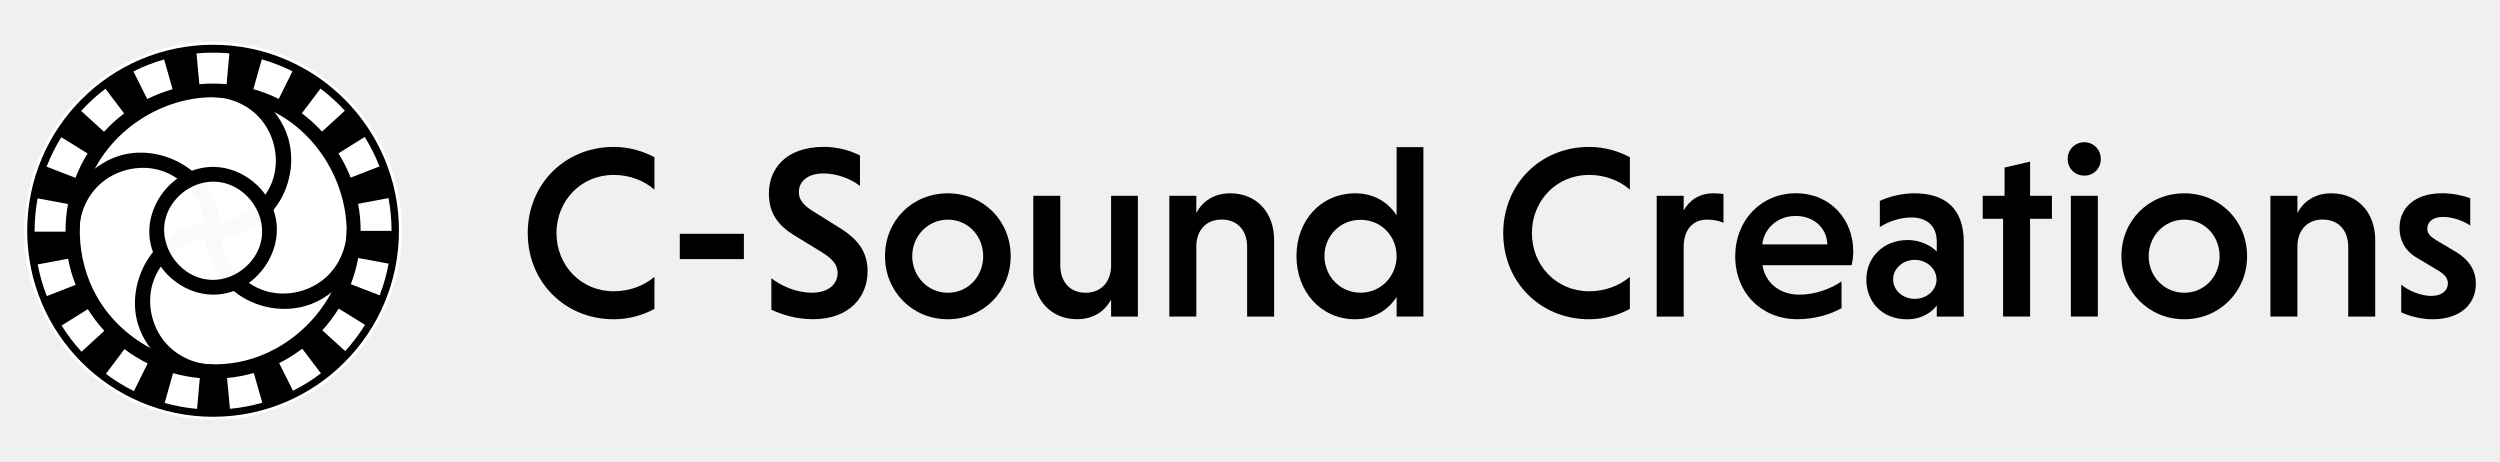
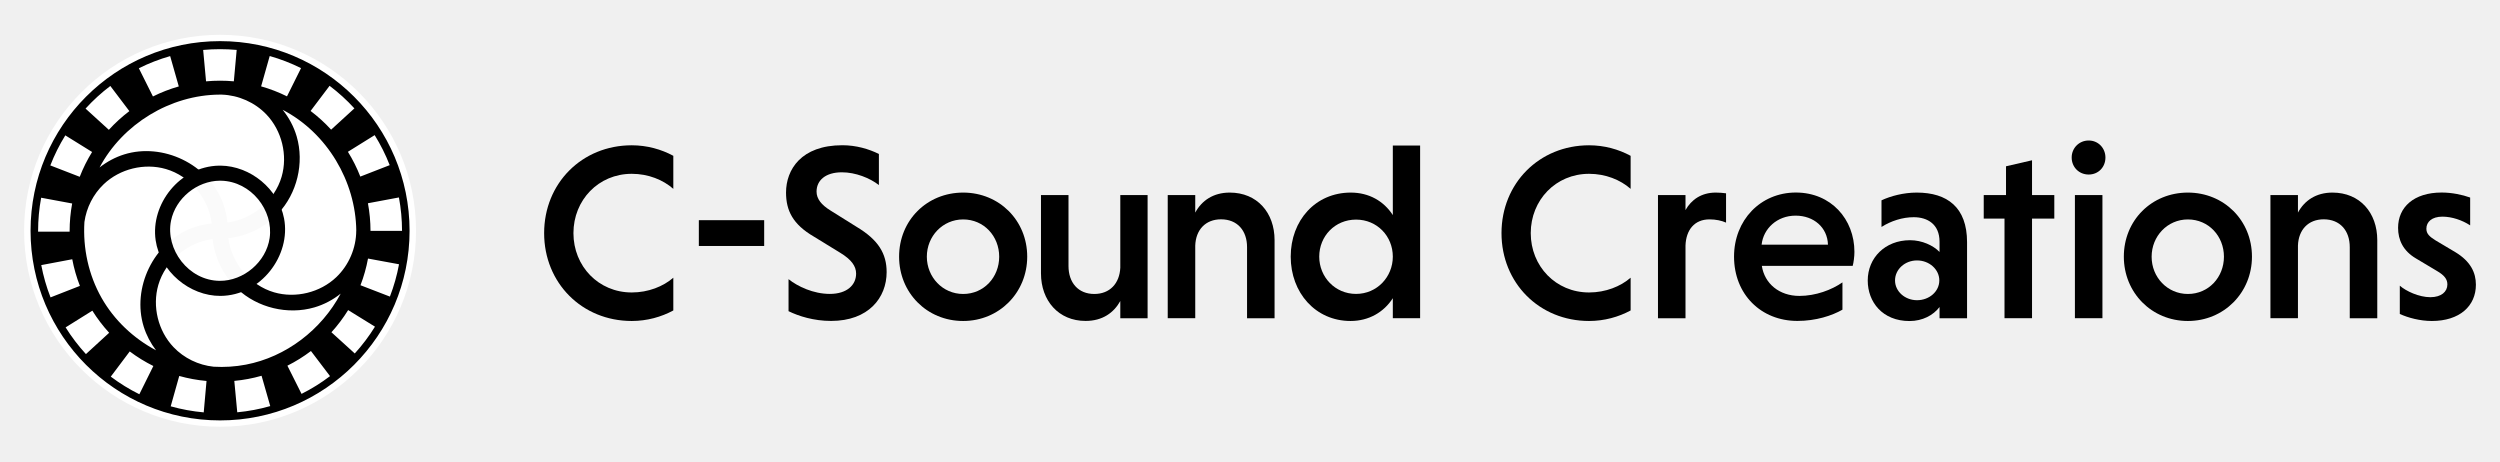
<svg xmlns="http://www.w3.org/2000/svg" width="100%" height="100%" viewBox="0 0 975 180" version="1.1" xml:space="preserve" style="fill-rule:evenodd;clip-rule:evenodd;stroke-linejoin:round;stroke-miterlimit:2;">
-   <g transform="matrix(0.508194,0,0,0.508194,-19.4207,-37.9799)">
-     <g transform="matrix(4.19294,0,0,4.19294,226.689,15.4137)">
-       <g>
-         <path d="M74.83,70.69C72.67,71.86 70.11,72.58 67.37,72.58C58.43,72.58 51.64,65.75 51.64,56.81C51.64,47.87 58.42,41.04 67.37,41.04C70.11,41.04 72.67,41.76 74.83,42.93L74.83,48.86C72.99,47.24 70.34,46.16 67.37,46.16C61.39,46.16 56.9,50.88 56.9,56.81C56.9,62.74 61.39,67.46 67.37,67.46C70.34,67.46 73.03,66.38 74.83,64.81L74.83,70.69Z" style="fill-rule:nonzero;" />
-         <rect x="79.47" y="56.94" width="11.73" height="4.63" style="fill-rule:nonzero;" />
-         <path d="M112.45,48.18C110.83,46.92 108.27,45.89 105.8,45.89C102.88,45.89 101.26,47.33 101.26,49.35C101.26,50.65 102.11,51.73 103.78,52.76L108.45,55.68C112.36,58.02 113.84,60.49 113.84,63.81C113.84,68.39 110.6,72.57 103.87,72.57C100.77,72.57 98.07,71.72 96.23,70.82L96.23,65.07C97.85,66.37 100.68,67.72 103.64,67.72C106.74,67.72 108.36,66.1 108.36,64.08C108.36,62.73 107.51,61.56 105.53,60.35L100.77,57.43C97,55.23 95.78,52.76 95.78,49.52C95.78,45.43 98.48,41.03 105.89,41.03C108.36,41.03 110.65,41.7 112.45,42.6L112.45,48.18Z" style="fill-rule:nonzero;" />
-         <path d="M128.53,49.53C135,49.53 140.03,54.52 140.03,61.03C140.03,67.5 135,72.58 128.53,72.58C122.01,72.58 117.03,67.5 117.03,61.03C117.03,54.52 122.02,49.53 128.53,49.53ZM128.53,67.73C132.26,67.73 135,64.72 135,61.04C135,57.36 132.26,54.35 128.53,54.35C124.85,54.35 122.01,57.36 122.01,61.04C122.02,64.72 124.85,67.73 128.53,67.73Z" style="fill-rule:nonzero;" />
-         <path d="M158.42,68.98C157.25,71.09 155.23,72.57 152.17,72.57C147.32,72.57 144.17,68.93 144.17,64.03L144.17,49.98L149.11,49.98L149.11,62.7C149.11,65.71 150.86,67.73 153.74,67.73C156.53,67.73 158.28,65.84 158.41,63.01L158.41,49.98L163.31,49.98L163.31,72.09L158.41,72.09L158.41,68.98L158.42,68.98Z" style="fill-rule:nonzero;" />
-         <path d="M174.01,53.12C175.18,50.96 177.25,49.53 180.21,49.53C185.11,49.53 188.25,53.12 188.25,58.07L188.25,72.09L183.31,72.09L183.31,59.32C183.31,56.35 181.56,54.33 178.64,54.33C175.85,54.33 174.1,56.22 174.01,59.05L174.01,72.08L169.07,72.08L169.07,49.98L174.01,49.98L174.01,53.12Z" style="fill-rule:nonzero;" />
-         <path d="M210.67,68.49C209.05,71.01 206.36,72.58 203.08,72.58C196.79,72.58 192.34,67.5 192.34,61.03C192.34,54.52 196.79,49.53 203.12,49.53C206.4,49.53 209.05,51.06 210.67,53.57L210.67,41.08L215.57,41.08L215.57,72.08L210.67,72.08L210.67,68.49ZM204.07,54.38C200.29,54.38 197.46,57.35 197.46,61.03C197.46,64.67 200.29,67.72 204.07,67.72C207.84,67.72 210.67,64.66 210.67,61.03C210.67,57.35 207.84,54.38 204.07,54.38Z" style="fill-rule:nonzero;" />
-         <path d="M253.36,70.69C251.2,71.86 248.64,72.58 245.9,72.58C236.96,72.58 230.18,65.75 230.18,56.81C230.18,47.87 236.96,41.04 245.9,41.04C248.64,41.04 251.2,41.76 253.36,42.93L253.36,48.86C251.52,47.24 248.87,46.16 245.9,46.16C239.92,46.16 235.43,50.88 235.43,56.81C235.43,62.74 239.92,67.46 245.9,67.46C248.87,67.46 251.56,66.38 253.36,64.81L253.36,70.69Z" style="fill-rule:nonzero;" />
-         <path d="M263.21,52.67C264.24,50.83 266.04,49.53 268.65,49.53C269.23,49.53 269.95,49.58 270.49,49.66L270.49,54.92C269.68,54.56 268.65,54.34 267.52,54.34C264.82,54.34 263.3,56.23 263.21,59.06L263.21,72.09L258.27,72.09L258.27,49.98L263.21,49.98L263.21,52.67Z" style="fill-rule:nonzero;" />
-         <path d="M277.63,62.69C278.12,65.88 280.77,68.08 284.37,68.08C287.29,68.08 290.17,67 292.1,65.65L292.1,70.55C290.21,71.63 287.34,72.57 284.01,72.57C277.49,72.57 272.64,67.81 272.64,61.02C272.64,54.51 277.36,49.52 283.74,49.52C290.07,49.52 294.25,54.33 294.25,60.17C294.25,61.02 294.11,62.06 293.94,62.69L277.63,62.69ZM277.59,58.88L289.5,58.88C289.41,55.78 286.94,53.67 283.7,53.67C280.37,53.66 277.9,56 277.59,58.88Z" style="fill-rule:nonzero;" />
-         <path d="M299.11,50.92C300.73,50.16 303.06,49.53 305.44,49.53C310.92,49.53 314.47,52.18 314.47,58.43L314.47,72.09L309.53,72.09L309.53,70.07C308.41,71.55 306.48,72.59 304.14,72.59C299.29,72.59 296.64,69.18 296.64,65.31C296.64,61.27 299.74,58.08 304.23,58.08C306.39,58.08 308.41,59.02 309.53,60.19L309.53,58.35C309.53,55.21 307.37,53.95 304.9,53.95C302.88,53.95 300.81,54.62 299.11,55.7L299.11,50.92ZM305.49,68.85C307.69,68.85 309.49,67.28 309.49,65.3C309.49,63.32 307.69,61.71 305.49,61.71C303.29,61.71 301.54,63.33 301.54,65.3C301.54,67.28 303.33,68.85 305.49,68.85Z" style="fill-rule:nonzero;" />
-         <path d="M321.67,72.08L321.67,54.2L317.94,54.2L317.94,49.98L321.94,49.98L321.94,44.81L326.61,43.73L326.61,49.98L330.61,49.98L330.61,54.2L326.61,54.2L326.61,72.08L321.67,72.08Z" style="fill-rule:nonzero;" />
-         <path d="M336.54,40.18C338.29,40.18 339.55,41.57 339.55,43.24C339.55,44.95 338.29,46.29 336.54,46.29C334.79,46.29 333.49,44.94 333.49,43.24C333.48,41.58 334.79,40.18 336.54,40.18ZM339.01,72.08L334.07,72.08L334.07,49.98L339.01,49.98L339.01,72.08Z" style="fill-rule:nonzero;" />
-         <path d="M354.83,49.53C361.3,49.53 366.33,54.52 366.33,61.03C366.33,67.5 361.3,72.58 354.83,72.58C348.32,72.58 343.33,67.5 343.33,61.03C343.33,54.52 348.31,49.53 354.83,49.53ZM354.83,67.73C358.56,67.73 361.3,64.72 361.3,61.04C361.3,57.36 358.56,54.35 354.83,54.35C351.15,54.35 348.32,57.36 348.32,61.04C348.31,64.72 351.14,67.73 354.83,67.73Z" style="fill-rule:nonzero;" />
-         <path d="M375.54,53.12C376.71,50.96 378.78,49.53 381.74,49.53C386.64,49.53 389.78,53.12 389.78,58.07L389.78,72.09L384.84,72.09L384.84,59.32C384.84,56.35 383.09,54.33 380.17,54.33C377.38,54.33 375.63,56.22 375.54,59.05L375.54,72.08L370.6,72.08L370.6,49.98L375.54,49.98L375.54,53.12Z" style="fill-rule:nonzero;" />
-         <path d="M407.18,55.42C405.74,54.48 403.9,53.85 402.19,53.85C400.3,53.85 399.31,54.79 399.31,56.01C399.31,56.95 399.9,57.45 400.97,58.12L404.52,60.23C407.26,61.89 408.2,63.91 408.2,66.07C408.2,69.89 405.28,72.58 400.29,72.58C398.18,72.58 396.02,72 394.54,71.32L394.54,66.24C395.66,67.23 398,68.31 400.02,68.31C402,68.31 403.08,67.32 403.08,66.02C403.08,65.12 402.59,64.4 401.19,63.59L397.42,61.34C395.13,59.99 394.23,58.02 394.23,55.86C394.23,52.18 397.02,49.52 402.05,49.52C403.89,49.52 405.78,49.92 407.17,50.42L407.17,55.42L407.18,55.42Z" style="fill-rule:nonzero;" />
-       </g>
-     </g>
-     <g transform="matrix(0.730022,0,0,0.730022,19.2347,69.3272)">
-       <g transform="matrix(1.03774,0,0,1.03774,-129.11,-1148.82)">
-         <circle cx="365.324" cy="1347.95" r="191.401" style="fill:white;" />
-       </g>
-       <g transform="matrix(1.33831,0,0,1.33831,-622.839,-614.944)">
-         <path d="M652.644,529.313C696.491,529.52 738.76,556.233 757.753,595.624C774.062,629.448 772.713,671.234 754.137,703.983C730.303,746 679.063,770.685 630.126,761.297C582.575,752.174 542.506,711.052 536.167,661.244C530.004,612.822 557.195,561.573 602.821,540.256C618.005,533.161 634.703,529.449 651.51,529.315C651.888,529.313 652.266,529.313 652.644,529.313ZM651.926,541.4C612.417,541.586 574.28,565.866 557.39,601.448C543.047,631.665 544.329,668.792 560.908,698.02C582.272,735.683 628.225,757.848 672.128,749.427C714.766,741.248 750.373,704.63 756.289,660.374C762.14,616.615 737.697,570.41 696.594,551.206C682.989,544.849 668.038,541.522 652.945,541.401C652.605,541.4 652.265,541.399 651.926,541.4Z" />
-       </g>
-       <g transform="matrix(1.94107,0,0,1.94107,-16.0033,-650.834)">
-         <g transform="matrix(0.344735,0,0,0.344735,-87.864,203.034)">
-           <path d="M653.06,523.272C705.752,523.776 755.717,561.263 770.465,611.946C782.382,652.898 771.096,699.684 741.853,730.723C719.107,754.866 686.576,769.113 653.06,769.433C653.06,769.433 640.633,767.573 640.192,757.9C639.852,750.459 646.596,745.522 656.093,745.19C697.416,743.486 735.752,713.533 747.254,674.005C756.888,640.899 747.63,603.069 723.85,578.128C705.442,558.821 679.026,547.527 652.228,547.442C652.228,547.442 637.367,542.609 640.72,531.78C642.239,526.874 645.562,523.535 652.304,523.269C652.556,523.27 652.808,523.271 653.06,523.272Z" />
+   <g transform="matrix(0.518136,0,0,0.518136,-28.8224,-34.446)">
+     <g>
+       <g transform="matrix(1,0,0,1,15.796,-362.32)">
+         <g transform="matrix(0.770632,0,0,0.770632,-76.0572,-436.273)">
+           <circle cx="365.324" cy="1347.95" r="191.401" style="fill:white;" />
        </g>
-         <g transform="matrix(0.344735,0,0,0.344735,-87.864,279.563)">
-           <path d="M653.253,523.31C660.15,524.171 660.949,526.424 662.538,528.987C667.503,536.993 660.915,547.081 648.437,547.515C607.322,549.211 568.862,578.888 557.277,618.7C547.644,651.806 556.902,689.635 580.682,714.578C599.084,733.88 625.312,745.178 652.304,745.263C652.304,745.263 667.165,750.096 663.811,760.925C661.609,768.036 653.24,769.749 644.376,769.186C595.109,766.06 549.481,730.345 534.722,682.937C516.402,624.088 549.074,553.058 609.959,530.747C623.467,525.797 637.843,523.315 652.228,523.269C652.569,523.283 652.911,523.296 653.253,523.31Z" />
+         <g transform="matrix(1,0,0,1,1.22689,370.455)">
+           <path d="M346.888,232.047C346.888,310.878 283.026,374.786 204.244,374.786C125.469,374.786 61.604,310.878 61.604,232.041C61.604,153.208 125.469,89.304 204.244,89.304C283.026,89.304 346.888,153.208 346.888,232.047ZM173.518,341.334C180.199,343.213 187.11,344.481 194.056,345.1L191.948,368.74C183.546,367.992 175.183,366.457 167.091,364.183L173.518,341.334ZM235.487,341.19L242.02,364.007C233.94,366.323 225.584,367.895 217.184,368.682L214.968,345.05C221.911,344.4 228.814,343.102 235.487,341.19ZM136.252,322.872C141.824,327.061 147.805,330.752 154.033,333.838L143.493,355.104C135.959,351.37 128.724,346.908 121.985,341.84L136.252,322.872ZM272.66,322.556L287.015,341.459C280.304,346.554 273.091,351.049 265.573,354.821L254.932,333.604C261.146,330.489 267.11,326.771 272.66,322.556ZM295.204,279.069L295.169,279.136L295.054,279.352C289.197,284.021 282.494,287.61 275.238,289.721C255.233,295.542 232.379,290.029 217.216,275.744C206.859,265.986 200.23,252.542 198.663,238.323C179.991,240.631 163.096,254.53 157.781,272.795C153.075,288.967 157.598,307.447 169.214,319.631C177.115,327.919 187.969,333.186 199.434,334.367C207.483,334.841 215.636,334.352 223.719,332.801C253.918,327.008 280.507,306.613 295.054,279.352L295.055,279.351L295.169,279.136L295.191,279.095L295.204,279.069ZM198.771,334.326C198.995,334.34 199.219,334.354 199.443,334.368L199.434,334.367L198.771,334.326ZM197.367,334.225C197.812,334.26 198.257,334.293 198.701,334.322L198.017,334.275L197.367,334.225ZM197.051,334.2L197.239,334.215L196.626,334.164L197.051,334.2ZM195.945,334.102C196.051,334.112 196.158,334.122 196.264,334.132C196.371,334.141 196.477,334.151 196.584,334.16L195.945,334.102ZM195.555,334.065L195.781,334.087L195.283,334.038L195.555,334.065ZM194.513,333.958C194.614,333.969 194.715,333.98 194.817,333.99C194.918,334.001 195.019,334.011 195.12,334.022L194.513,333.958ZM194.062,333.909L194.331,333.938L193.884,333.888L194.062,333.909ZM193.564,333.852L193.658,333.862L193.129,333.799L193.564,333.852ZM192.571,333.73L192.896,333.771L192.464,333.716L192.571,333.73ZM192.075,333.666L192.198,333.682L191.821,333.632L192.075,333.666ZM191.085,333.53L191.53,333.592L191.035,333.523L191.085,333.53ZM190.59,333.459L190.739,333.48L190.424,333.434L190.59,333.459ZM190.096,333.385L190.12,333.388L189.614,333.31L190.096,333.385ZM189.109,333.23L189.279,333.257L189.005,333.213L189.109,333.23ZM188.616,333.149L188.666,333.157L188.408,333.114L188.616,333.149ZM187.631,332.98L187.809,333.011L187.578,332.97L187.631,332.98ZM187.14,332.892L187.214,332.905L186.999,332.866L187.14,332.892ZM186.158,332.709L186.251,332.726L186.15,332.707L186.158,332.709ZM185.668,332.614L185.76,332.631L185.574,332.595L185.668,332.614ZM184.202,332.314L184.299,332.335L184.147,332.303L184.202,332.314ZM183.714,332.21L183.735,332.214L183.635,332.193L183.714,332.21ZM182.74,331.994L182.805,332.009L182.723,331.99L182.74,331.994ZM182.254,331.883L182.296,331.892L182.18,331.865L182.254,331.883ZM180.799,331.535L180.854,331.548L180.746,331.522L180.799,331.535ZM179.35,331.167L179.401,331.18L179.323,331.16L179.35,331.167ZM177.427,330.644L177.455,330.652L177.382,330.631L177.427,330.644ZM175.992,330.228L176.033,330.24L175.955,330.217L175.992,330.228ZM174.563,329.792L174.602,329.804L174.544,329.786L174.563,329.792ZM172.668,329.18L172.702,329.192L172.617,329.163L172.668,329.18ZM171.255,328.698L171.311,328.718L171.209,328.682L171.255,328.698ZM169.849,328.196L169.919,328.222L169.819,328.185L169.849,328.196ZM169.382,328.025L169.411,328.035L169.306,327.996L169.382,328.025ZM168.451,327.675L168.504,327.695L168.441,327.672L168.451,327.675ZM167.987,327.497L168.052,327.522L167.897,327.462L167.987,327.497ZM166.599,326.95L166.705,326.993L166.518,326.918L166.599,326.95ZM166.138,326.764L166.163,326.774L165.986,326.702L166.138,326.764ZM165.219,326.385L165.377,326.45L165.156,326.358L165.219,326.385ZM164.761,326.192L164.832,326.222L164.587,326.117L164.761,326.192ZM163.847,325.8L164.111,325.913L163.806,325.782L163.847,325.8ZM163.392,325.6L163.518,325.656L163.231,325.529L163.392,325.6ZM162.467,325.188C162.549,325.225 162.631,325.262 162.713,325.299C162.796,325.336 162.879,325.373 162.962,325.41L162.467,325.188ZM162.032,324.99L162.232,325.081L161.892,324.926L162.032,324.99ZM108.118,292.195C111.803,298.095 116.062,303.691 120.773,308.827L103.28,324.87C97.588,318.663 92.442,311.899 87.987,304.767L108.118,292.195ZM161.581,324.783L161.658,324.819L161.175,324.594L161.581,324.783ZM160.681,324.362L161.004,324.514L160.564,324.306L160.681,324.362ZM300.651,291.748L320.841,304.223C316.423,311.377 311.31,318.165 305.641,324.401L288.075,308.44C292.765,303.279 296.996,297.664 300.651,291.748ZM160.233,324.148L160.374,324.215L159.916,323.996L160.233,324.148ZM159.247,323.669C159.341,323.716 159.436,323.762 159.53,323.808C159.624,323.854 159.718,323.899 159.811,323.945L159.247,323.669ZM158.894,323.495L159.118,323.605L158.627,323.362L158.894,323.495ZM157.94,323.015C158.038,323.065 158.137,323.115 158.236,323.165C158.335,323.215 158.435,323.265 158.534,323.315L157.94,323.015ZM157.564,322.823L157.913,323.001L157.336,322.705L157.564,322.823ZM156.05,322.029C151.971,316.674 148.778,310.648 146.763,304.175C137.813,275.427 153.773,240.73 183.516,229.831C188.173,228.124 193.041,227.018 197.974,226.507C195.681,207.816 181.776,190.899 163.496,185.58C147.324,180.874 128.845,185.397 116.66,197.013C108.81,204.497 103.67,214.632 102.145,225.426C100.921,245.166 105.249,265.287 115.057,282.577C124.561,299.331 139.044,312.946 156.05,322.029L156.05,322.03L156.143,322.078C156.293,322.159 156.441,322.237 156.589,322.315L156.663,322.354L156.737,322.393L156.868,322.462C157.005,322.533 157.141,322.604 157.278,322.675L156.737,322.393L156.589,322.315L156.143,322.078L156.05,322.029ZM92.986,253.482C94.277,260.321 96.215,267.07 98.747,273.54L76.642,282.187C73.574,274.345 71.227,266.17 69.664,257.886L92.986,253.482ZM315.606,252.958L338.949,257.254C337.424,265.545 335.114,273.731 332.082,281.586L309.939,273.043C312.439,266.562 314.346,259.803 315.606,252.958ZM250.792,140.694L251.314,140.964L251.348,140.982C256.115,146.897 259.779,153.69 261.922,161.053C267.743,181.058 262.23,203.913 247.945,219.075C238.174,229.447 224.706,236.08 210.467,237.635C212.838,256.337 226.826,273.117 244.923,278.383C261.095,283.089 279.575,278.567 291.758,266.95C301.19,257.958 306.707,245.054 306.748,231.963L306.776,231.881C306.318,194.928 285.01,158.518 251.348,140.982L251.348,140.981L251.314,140.964L251.106,140.856L250.792,140.694ZM296.79,275.949L296.57,276.399L296.736,276.06L296.79,275.949ZM297.02,275.472L296.828,275.87L296.954,275.61L297.02,275.472ZM297.249,274.992L297.071,275.366L297.17,275.159L297.249,274.992ZM297.477,274.508L297.306,274.872L297.384,274.707L297.477,274.508ZM297.706,274.016L297.536,274.383L297.596,274.254L297.706,274.016ZM297.937,273.511L297.761,273.897L297.806,273.8L297.937,273.511ZM298.183,272.967L297.982,273.412L298.013,273.344L298.183,272.967ZM298.421,272.43L298.2,272.927C298.348,272.598 298.493,272.267 298.638,271.935L298.421,272.43ZM298.846,271.451L298.669,271.863L298.82,271.512L298.846,271.451ZM299.053,270.965L298.906,271.311L299.016,271.051L299.053,270.965ZM299.257,270.477L299.123,270.798L299.21,270.589L299.257,270.477ZM299.459,269.987L299.332,270.297L299.402,270.126L299.459,269.987ZM299.659,269.494L299.535,269.8L299.592,269.662L299.659,269.494ZM299.858,268.997L299.735,269.305L299.779,269.197L299.858,268.997ZM300.058,268.491L299.932,268.812L299.964,268.731L300.058,268.491ZM300.263,267.962L300.126,268.318L300.147,268.264L300.263,267.962ZM300.505,267.327L300.316,267.824C300.443,267.494 300.567,267.163 300.691,266.83L300.505,267.327ZM300.873,266.334L300.747,266.678L300.854,266.386L300.873,266.334ZM301.053,265.837L300.942,266.144L301.025,265.914L301.053,265.837ZM301.23,265.338L301.126,265.631L301.194,265.441L301.23,265.338ZM301.405,264.837L301.305,265.125L301.361,264.967L301.405,264.837ZM301.578,264.334L301.48,264.621L301.525,264.492L301.578,264.334ZM301.75,263.826L301.652,264.118L301.686,264.016L301.75,263.826ZM301.92,263.312L301.821,263.614L301.846,263.539L301.92,263.312ZM302.094,262.779L301.987,263.111L302.003,263.061L302.094,262.779ZM302.304,262.121L302.15,262.606L302.158,262.582L302.304,262.121ZM302.467,261.598L302.317,262.08L302.46,261.622L302.467,261.598ZM302.622,261.091L302.521,261.422L302.607,261.14L302.622,261.091ZM302.775,260.582L302.684,260.885L302.752,260.658L302.775,260.582ZM302.925,260.072L302.839,260.364L302.895,260.174L302.925,260.072ZM303.072,259.56L302.989,259.849L303.035,259.69L303.072,259.56ZM303.217,259.046L303.136,259.335L303.173,259.205L303.217,259.046ZM303.36,258.527L303.279,258.822L303.308,258.719L303.36,258.527ZM303.503,258.002L303.42,258.309L303.441,258.232L303.503,258.002ZM303.647,257.458L303.558,257.795L303.571,257.744L303.647,257.458ZM303.82,256.784L303.693,257.28L303.699,257.256L303.82,256.784ZM303.954,256.251L303.83,256.748L303.948,256.276L303.954,256.251ZM304.081,255.734L303.997,256.074L304.068,255.785L304.081,255.734ZM304.205,255.215L304.13,255.526L304.186,255.293L304.205,255.215ZM304.326,254.695L304.256,254.995L304.302,254.8L304.326,254.695ZM304.445,254.173L304.378,254.47L304.415,254.306L304.445,254.173ZM304.561,253.648L304.496,253.946L304.525,253.812L304.561,253.648ZM304.675,253.119L304.61,253.423L304.633,253.317L304.675,253.119ZM304.788,252.584L304.722,252.9L304.739,252.821L304.788,252.584ZM304.902,252.027L304.831,252.376L304.842,252.324L304.902,252.027ZM305.039,251.332L304.937,251.852L304.942,251.826L305.039,251.332ZM305.14,250.803L305.041,251.324L305.135,250.829L305.14,250.803ZM305.237,250.276L305.172,250.628L305.228,250.329L305.237,250.276ZM305.332,249.748L305.274,250.068L305.318,249.828L305.332,249.748ZM305.423,249.219L305.37,249.527L305.405,249.327L305.423,249.219ZM305.512,248.688L305.462,248.992L305.49,248.825L305.512,248.688ZM305.599,248.154L305.55,248.459L305.572,248.322L305.599,248.154ZM305.682,247.617L305.635,247.927L305.652,247.819L305.682,247.617ZM305.764,247.072L305.716,247.395L305.729,247.314L305.764,247.072ZM305.846,246.506L305.795,246.863L305.803,246.809L305.846,246.506ZM305.875,246.304C305.898,246.135 305.921,245.966 305.944,245.797L305.871,246.33L305.875,246.304ZM306.025,245.174L306.005,245.327L306.009,245.296L306.025,245.174ZM306.087,244.675L306.065,244.856L306.072,244.795L306.087,244.675ZM306.144,244.194L306.122,244.382L306.133,244.293L306.144,244.194ZM306.198,243.718L306.177,243.905L306.19,243.792L306.198,243.718ZM306.25,243.245L306.231,243.418L306.245,243.29L306.25,243.245ZM306.299,242.773L306.286,242.89L306.297,242.788L306.299,242.773ZM306.358,242.159L306.344,242.307L306.347,242.286L306.358,242.159ZM306.405,241.645L306.388,241.837L306.393,241.783L306.405,241.645ZM306.447,241.16L306.43,241.367L306.437,241.281L306.447,241.16ZM306.486,240.682L306.469,240.896L306.479,240.778L306.486,240.682ZM306.523,240.208L306.506,240.423L306.518,240.275L306.523,240.208ZM306.556,239.735L306.541,239.945L306.554,239.772L306.556,239.735ZM306.586,239.283L306.577,239.421L306.587,239.27L306.6,239.061L306.586,239.283ZM306.629,238.569L306.615,238.823L306.618,238.767L306.629,238.569ZM306.655,238.094L306.641,238.358L306.646,238.263L306.655,238.094ZM306.678,237.621L306.665,237.895L306.672,237.76L306.678,237.621ZM306.699,237.15L306.687,237.437L306.695,237.257L306.699,237.15ZM306.718,236.679L306.706,236.992L306.715,236.754L306.718,236.679ZM306.746,235.8C306.742,235.946 306.737,236.091 306.733,236.236L306.733,236.25C306.738,236.083 306.743,235.915 306.748,235.747L306.746,235.8ZM306.765,234.993L306.758,235.352L306.76,235.244L306.765,234.993ZM306.773,234.54L306.767,234.896L306.77,234.741L306.773,234.54ZM306.779,234.08L306.774,234.447L306.777,234.237L306.779,234.08ZM306.776,231.881L306.778,232.081L306.78,232.286L306.782,232.562L306.783,232.786L306.784,233.047L306.783,233.304L306.783,233.532L306.779,234.016C306.78,233.866 306.782,233.715 306.783,233.565L306.783,233.532L306.783,233.482L306.783,233.304L306.784,233.114L306.784,233.047L306.784,232.948L306.783,232.786L306.783,232.662L306.782,232.562L306.781,232.414L306.78,232.286L306.78,232.211L306.778,232.081L306.776,231.88L306.776,231.881ZM91.012,232.714L91.012,232.318C91.012,225.32 91.652,218.319 92.918,211.507L69.581,207.173C68.05,215.411 67.277,223.871 67.277,232.318L67.277,232.714L91.012,232.714ZM338.872,206.962C340.413,215.2 341.202,223.657 341.216,232.105L317.481,232.142C317.469,225.144 316.818,218.143 315.543,211.331L338.872,206.962ZM113.541,184.407C119.075,180.06 125.352,176.668 132.117,174.562C160.864,165.612 195.562,181.573 206.461,211.315C208.174,215.99 209.282,220.878 209.79,225.83C228.513,223.474 245.314,209.479 250.584,191.369C255.29,175.197 250.768,156.717 239.151,144.533C230.478,135.437 218.166,129.981 205.556,129.569L206.209,129.58C205.8,129.571 205.388,129.565 204.977,129.562C204.645,129.561 204.313,129.56 203.981,129.561C166.812,129.736 130.885,151.738 113.541,184.407L113.541,184.407L113.528,184.431L113.509,184.467C113.441,184.596 113.374,184.724 113.306,184.853L113.528,184.431L113.541,184.407ZM102.316,223.082C102.303,223.242 102.29,223.402 102.277,223.562L102.273,223.608L102.269,223.667L102.256,223.83L102.24,224.042L102.232,224.146L102.224,224.253L102.215,224.381L102.205,224.523L102.192,224.704L102.183,224.84L102.178,224.915L102.172,225.004L102.151,225.331L102.145,225.427L102.145,225.426L102.151,225.331L102.178,224.915L102.192,224.704L102.215,224.381L102.232,224.146L102.256,223.83L102.273,223.608L102.316,223.082ZM102.343,222.762L102.324,222.99L102.369,222.483L102.343,222.762ZM102.413,221.999L102.383,222.328L102.429,221.832L102.413,221.999ZM102.488,221.238L102.439,221.733L102.49,221.215L102.545,220.696L102.488,221.238ZM102.568,220.477L102.555,220.605L102.603,220.169L102.568,220.477ZM102.654,219.717L102.631,219.924L102.679,219.514L102.654,219.717ZM102.746,218.957L102.712,219.241L102.761,218.844L102.746,218.957ZM102.843,218.198L102.798,218.549L102.841,218.218L102.884,217.896L102.843,218.198ZM102.946,217.44L102.93,217.562L102.979,217.212L102.946,217.44ZM103.054,216.683L103.027,216.873L103.077,216.533L103.054,216.683ZM103.168,215.926L103.132,216.165L103.18,215.855L103.168,215.926ZM103.288,215.171L103.28,215.222L103.324,214.955L103.288,215.171ZM103.413,214.416L103.393,214.536L103.444,214.238L103.413,214.416ZM103.543,213.663L103.513,213.839L103.563,213.551L103.543,213.663ZM103.679,212.91L103.647,213.091L103.687,212.871L103.679,212.91ZM103.821,212.159L103.81,212.216L103.856,211.981L103.821,212.159ZM103.968,211.408L103.945,211.529L103.998,211.264L103.968,211.408ZM104.121,210.659L104.088,210.824L104.139,210.577L104.121,210.659ZM104.279,209.911L104.261,210L104.282,209.898L104.279,209.911ZM104.443,209.164L104.429,209.231L104.479,209.007L104.443,209.164ZM104.613,208.418L104.584,208.544L104.641,208.298L104.613,208.418ZM104.788,207.674L104.752,207.826L104.802,207.615L104.788,207.674ZM104.969,206.931L104.965,206.945L104.989,206.848L104.969,206.931ZM105.155,206.19L105.135,206.268L105.192,206.046L105.155,206.19ZM105.346,205.45L105.313,205.58L105.373,205.349L105.346,205.45ZM105.544,204.711L105.508,204.844L105.554,204.673L105.544,204.711ZM105.747,203.974L105.739,204.003L105.78,203.855L105.747,203.974ZM105.955,203.239L105.929,203.33L105.994,203.107L105.955,203.239ZM106.169,202.505L106.13,202.64L106.194,202.422L106.169,202.505ZM106.389,201.772L106.36,201.87L106.395,201.753L106.389,201.772ZM106.614,201.042L106.6,201.087L106.656,200.908L106.614,201.042ZM106.845,200.313L106.812,200.417L106.884,200.193L106.845,200.313ZM107.081,199.586L107.036,199.724L107.103,199.519L107.081,199.586ZM107.57,198.137L107.549,198.198L107.619,198L107.57,198.137ZM107.823,197.416L107.783,197.531L107.862,197.309L107.823,197.416ZM108.082,196.696L108.033,196.832L108.1,196.646L108.082,196.696ZM108.346,195.978L108.341,195.993L108.376,195.9L108.346,195.978ZM108.616,195.263L108.587,195.339L108.668,195.129L108.616,195.263ZM108.891,194.549L108.843,194.675L108.928,194.457L108.891,194.549ZM109.172,193.838L109.124,193.96L109.186,193.804L109.172,193.838ZM109.64,192.688C109.608,192.766 109.575,192.845 109.543,192.924C109.511,193.003 109.478,193.081 109.446,193.16L109.64,192.688ZM109.751,192.422L109.685,192.579L109.882,192.109L109.751,192.422ZM110.104,191.588C110.069,191.67 110.034,191.752 109.999,191.834C109.964,191.916 109.929,191.998 109.895,192.079L110.104,191.588ZM110.362,190.99C110.327,191.071 110.292,191.152 110.257,191.234C110.221,191.315 110.187,191.396 110.152,191.476L110.362,190.99ZM87.764,160.232L107.932,172.74C104.262,178.664 101.127,184.95 98.617,191.425L76.486,182.855C79.524,175.013 83.318,167.4 87.764,160.232ZM320.62,160.056C325.074,167.214 328.879,174.817 331.929,182.655L309.813,191.265C307.293,184.791 304.148,178.51 300.469,172.596L320.62,160.056ZM110.506,190.664L110.388,190.932L110.585,190.485L110.506,190.664ZM110.844,189.905C110.808,189.985 110.772,190.066 110.736,190.146C110.7,190.226 110.665,190.305 110.629,190.384L110.844,189.905ZM110.975,189.616L110.887,189.81L111.086,189.373L110.975,189.616ZM111.341,188.823C111.304,188.902 111.267,188.981 111.23,189.061C111.193,189.141 111.156,189.221 111.119,189.302L111.341,188.823ZM112.012,187.414L111.905,187.635L112.054,187.328L112.012,187.414ZM112.21,187.009L112.135,187.163L112.277,186.874L112.21,187.009ZM112.41,186.606L112.358,186.71L112.511,186.403L112.41,186.606ZM112.611,186.203L112.58,186.265L112.791,185.848L112.611,186.203ZM113.044,185.356C113.003,185.434 112.963,185.512 112.923,185.59C112.883,185.668 112.843,185.746 112.803,185.825L113.044,185.356ZM113.228,185.001L113.053,185.338L113.284,184.894L113.228,185.001ZM121.651,123.051L135.973,141.978C130.425,146.177 125.231,150.918 120.536,156.068L102.994,140.079C108.668,133.855 114.944,128.127 121.651,123.051ZM286.679,122.929C293.394,127.994 299.678,133.714 305.358,139.927L287.842,155.944C283.139,150.799 277.939,146.066 272.383,141.873L286.679,122.929ZM248.624,139.616L249.029,139.813L249.027,139.811L248.624,139.616ZM248.192,139.41L248.561,139.586L248.56,139.586L248.192,139.41ZM246.795,138.76L247.002,138.854L246.998,138.852L246.795,138.76ZM246.131,138.46L246.38,138.571L246.372,138.567L246.131,138.46ZM245.488,138.175L245.756,138.293L245.744,138.287L245.488,138.175ZM244.852,137.898L245.131,138.018L245.115,138.011L244.852,137.898ZM244.217,137.627L244.504,137.748L244.483,137.74L244.217,137.627ZM243.583,137.362L243.875,137.483L243.85,137.472L243.583,137.362ZM242.948,137.101L243.244,137.222L243.215,137.21L242.948,137.101ZM242.312,136.845L242.611,136.965L242.578,136.951L242.312,136.845ZM241.675,136.594L241.977,136.712L241.94,136.697L241.675,136.594ZM241.036,136.346L241.341,136.463L241.299,136.447L241.036,136.346ZM240.396,136.104L240.704,136.219L240.658,136.202L240.396,136.104ZM239.755,135.866L240.065,135.98L240.014,135.961L239.755,135.866ZM239.112,135.632L239.424,135.744L239.369,135.724L239.112,135.632ZM238.468,135.402L238.782,135.513L238.722,135.492L238.468,135.402ZM237.822,135.177L238.138,135.287L238.074,135.264L237.822,135.177ZM237.175,134.957L237.493,135.064L237.425,135.041L237.175,134.957ZM236.526,134.74L236.847,134.846L236.773,134.822L236.526,134.74ZM235.876,134.528L236.199,134.633L236.121,134.607L235.876,134.528ZM235.225,134.321L235.549,134.423L235.467,134.397L235.225,134.321ZM234.572,134.118L234.898,134.218L234.811,134.191L234.572,134.118ZM233.918,133.919L234.246,134.018L234.154,133.99L233.918,133.919ZM233.263,133.724L233.593,133.822L233.496,133.793L233.263,133.724ZM232.606,133.534L232.938,133.63L232.836,133.6L232.606,133.534ZM231.948,133.349L232.282,133.442L232.175,133.412L231.948,133.349ZM231.288,133.167L231.625,133.259L231.513,133.228L231.288,133.167ZM230.628,132.991L230.967,133.081L230.85,133.049L230.628,132.991ZM229.966,132.818L230.308,132.906L230.185,132.874L229.966,132.818ZM229.303,132.65L229.647,132.736L229.519,132.704L229.303,132.65ZM228.639,132.486L228.986,132.571L228.852,132.538L228.639,132.486ZM227.974,132.327L228.323,132.41L228.184,132.376L227.974,132.327ZM227.308,132.172L227.659,132.253L227.515,132.219L227.308,132.172ZM226.64,132.022L226.995,132.101L226.844,132.067L226.64,132.022ZM225.972,131.876L226.329,131.953L226.173,131.919L225.972,131.876ZM225.302,131.734L225.663,131.81L225.5,131.775L225.302,131.734ZM224.632,131.597L224.996,131.671L224.827,131.636L224.632,131.597ZM223.96,131.464L224.328,131.536L224.152,131.501L223.96,131.464ZM223.288,131.336L223.659,131.406L223.477,131.371L223.288,131.336ZM222.614,131.212L222.989,131.28L222.801,131.245L222.614,131.212ZM221.94,131.092L222.319,131.159L222.123,131.124L221.94,131.092ZM221.265,130.977L221.648,131.042L221.445,131.007L221.265,130.977ZM166.68,100.572L173.177,123.399C166.496,125.3 159.951,127.842 153.719,130.955L143.113,109.72C150.659,105.952 158.588,102.875 166.68,100.572ZM220.589,130.867L220.976,130.929L220.766,130.895L220.589,130.867ZM241.609,100.511C249.712,102.805 257.645,105.873 265.193,109.625L254.619,130.876C248.387,127.774 241.836,125.243 235.145,123.35L241.609,100.511ZM219.912,130.761L220.304,130.822L220.086,130.787L219.912,130.761ZM219.234,130.659L219.631,130.718L219.406,130.684L219.234,130.659ZM218.556,130.562L218.958,130.619L218.724,130.585L218.556,130.562ZM217.877,130.469L218.285,130.524L218.042,130.491L217.877,130.469ZM217.197,130.381L217.611,130.434L217.359,130.401L217.197,130.381ZM216.516,130.297L216.937,130.348L216.676,130.316L216.516,130.297ZM215.835,130.218L216.262,130.267L215.992,130.235L215.835,130.218ZM215.153,130.143L215.588,130.19L215.307,130.159L215.153,130.143ZM214.471,130.073L214.913,130.118L214.621,130.087L214.471,130.073ZM213.788,130.007L214.239,130.05L213.935,130.02L213.788,130.007ZM213.104,129.945L213.564,129.986L213.249,129.958L213.104,129.945ZM212.42,129.889L212.89,129.927L212.562,129.9L212.42,129.889ZM211.735,129.836L212.217,129.873L211.874,129.846L211.735,129.836ZM211.05,129.788L211.543,129.823L211.186,129.797L211.05,129.788ZM210.365,129.745L210.871,129.777L210.498,129.753L210.365,129.745ZM209.679,129.706L210.2,129.736L209.809,129.713L209.679,129.706ZM208.992,129.672L209.529,129.699L209.119,129.678L208.992,129.672ZM208.306,129.642L208.861,129.666L208.43,129.647L208.306,129.642ZM207.619,129.617L208.194,129.638L207.74,129.621L207.619,129.617ZM206.931,129.596L207.529,129.614L207.049,129.599L206.931,129.596ZM206.244,129.58L206.867,129.595L206.359,129.582L206.244,129.58ZM204.248,95.351C208.426,95.351 212.634,95.541 216.758,95.914L214.612,119.554C207.739,118.927 200.631,118.929 193.702,119.57L191.522,95.936C195.729,95.549 200.014,95.351 204.248,95.351ZM295.56,278.392L295.518,278.472L295.54,278.431L295.56,278.392ZM295.906,277.72L295.867,277.796L295.884,277.765L295.906,277.72ZM296.241,277.059L296.375,276.792C296.436,276.669 296.497,276.546 296.558,276.423L296.241,277.059L296.214,277.112L296.223,277.095L296.241,277.059ZM250.148,140.367L249.866,140.225L249.683,140.134L249.614,140.1L249.561,140.074L249.449,140.018C249.31,139.95 249.171,139.882 249.032,139.814L249.561,140.074L249.683,140.134L250.148,140.367L250.212,140.399L250.194,140.39L250.148,140.367Z" />
+         </g>
+         <g transform="matrix(1.41702,0,0,1.41702,103.435,-284.465)">
+           <g transform="matrix(1.272,0,0,1.272,-610.237,-19.5993)">
+             <circle cx="536.355" cy="507.496" r="24.055" style="fill:white;fill-opacity:0.98;" />
+           </g>
+           <g transform="matrix(1.272,0,0,1.272,-610.221,-19.5995)">
+             <path d="M536.531,480.296C548.984,480.414 560.696,489.985 563.068,502.352C566.028,517.781 553.422,534.587 536.531,534.695C523.589,534.778 511.345,524.442 509.443,511.464C507.237,496.405 519.494,480.662 535.83,480.301C536.063,480.297 536.297,480.296 536.531,480.296ZM536.22,486.586C526.707,486.675 517.791,493.901 515.87,503.281C513.434,515.174 523.092,528.322 536.22,528.406C546.163,528.47 555.579,520.55 557.044,510.552C558.739,498.984 549.334,486.867 536.761,486.589C536.581,486.586 536.4,486.585 536.22,486.586Z" />
+           </g>
        </g>
      </g>
-       <g transform="matrix(1.18856e-16,1.94107,-1.94107,1.18856e-16,1150.83,-16.0033)">
-         <g transform="matrix(0.344735,0,0,0.344735,-87.864,203.034)">
-           <path d="M653.06,523.272C705.752,523.776 755.717,561.263 770.465,611.946C782.382,652.898 771.096,699.684 741.853,730.723C719.107,754.866 686.576,769.113 653.06,769.433C653.06,769.433 640.633,767.573 640.192,757.9C639.852,750.459 646.596,745.522 656.093,745.19C697.416,743.486 735.752,713.533 747.254,674.005C756.888,640.899 747.63,603.069 723.85,578.128C705.442,558.821 679.026,547.527 652.228,547.442C652.228,547.442 637.367,542.609 640.72,531.78C642.239,526.874 645.562,523.535 652.304,523.269C652.556,523.27 652.808,523.271 653.06,523.272Z" />
+       <g>
+         <g transform="matrix(4.19294,-1.02697e-15,1.02697e-15,4.19294,248.673,3.76131)">
+           <path d="M74.83,70.69C72.67,71.86 70.11,72.58 67.37,72.58C58.43,72.58 51.64,65.75 51.64,56.81C51.64,47.87 58.42,41.04 67.37,41.04C70.11,41.04 72.67,41.76 74.83,42.93L74.83,48.86C72.99,47.24 70.34,46.16 67.37,46.16C61.39,46.16 56.9,50.88 56.9,56.81C56.9,62.74 61.39,67.46 67.37,67.46C70.34,67.46 73.03,66.38 74.83,64.81L74.83,70.69Z" style="fill-rule:nonzero;" />
        </g>
-         <g transform="matrix(0.344735,0,0,0.344735,-87.864,279.563)">
-           <path d="M653.253,523.31C660.15,524.171 660.949,526.424 662.538,528.987C667.503,536.993 660.915,547.081 648.437,547.515C607.322,549.211 568.862,578.888 557.277,618.7C547.644,651.806 556.902,689.635 580.682,714.578C599.084,733.88 625.312,745.178 652.304,745.263C652.304,745.263 667.165,750.096 663.811,760.925C661.609,768.036 653.24,769.749 644.376,769.186C595.109,766.06 549.481,730.345 534.722,682.937C516.402,624.088 549.074,553.058 609.959,530.747C623.467,525.797 637.843,523.315 652.228,523.269C652.569,523.283 652.911,523.296 653.253,523.31Z" />
+         <g transform="matrix(4.19294,-1.02697e-15,1.02697e-15,4.19294,248.429,-6.53236)">
+           <rect x="79.47" y="56.94" width="11.73" height="4.63" style="fill-rule:nonzero;" />
        </g>
-       </g>
-       <g transform="matrix(1.94107,0,0,1.94107,110.226,-964.985)">
-         <g transform="matrix(1.272,0,0,1.272,-610.237,-19.5993)">
-           <circle cx="536.355" cy="507.496" r="24.055" style="fill:white;fill-opacity:0.98;" />
+         <g transform="matrix(4.19294,-1.02697e-15,1.02697e-15,4.19294,245.673,3.76131)">
+           <path d="M112.45,48.18C110.83,46.92 108.27,45.89 105.8,45.89C102.88,45.89 101.26,47.33 101.26,49.35C101.26,50.65 102.11,51.73 103.78,52.76L108.45,55.68C112.36,58.02 113.84,60.49 113.84,63.81C113.84,68.39 110.6,72.57 103.87,72.57C100.77,72.57 98.07,71.72 96.23,70.82L96.23,65.07C97.85,66.37 100.68,67.72 103.64,67.72C106.74,67.72 108.36,66.1 108.36,64.08C108.36,62.73 107.51,61.56 105.53,60.35L100.77,57.43C97,55.23 95.78,52.76 95.78,49.52C95.78,45.43 98.48,41.03 105.89,41.03C108.36,41.03 110.65,41.7 112.45,42.6L112.45,48.18Z" style="fill-rule:nonzero;" />
        </g>
-         <g transform="matrix(1.272,0,0,1.272,-610.221,-19.5995)">
-           <path d="M536.531,480.296C548.984,480.414 560.696,489.985 563.068,502.352C566.028,517.781 553.422,534.587 536.531,534.695C523.589,534.778 511.345,524.442 509.443,511.464C507.237,496.405 519.494,480.662 535.83,480.301C536.063,480.297 536.297,480.296 536.531,480.296ZM536.22,486.586C526.707,486.675 517.791,493.901 515.87,503.281C513.434,515.174 523.092,528.322 536.22,528.406C546.163,528.47 555.579,520.55 557.044,510.552C558.739,498.984 549.334,486.867 536.761,486.589C536.581,486.586 536.4,486.585 536.22,486.586Z" />
+         <g transform="matrix(4.19294,-1.02697e-15,1.02697e-15,4.19294,241.673,3.76131)">
+           <path d="M128.53,49.53C135,49.53 140.03,54.52 140.03,61.03C140.03,67.5 135,72.58 128.53,72.58C122.01,72.58 117.03,67.5 117.03,61.03C117.03,54.52 122.02,49.53 128.53,49.53ZM128.53,67.73C132.26,67.73 135,64.72 135,61.04C135,57.36 132.26,54.35 128.53,54.35C124.85,54.35 122.01,57.36 122.01,61.04C122.02,64.72 124.85,67.73 128.53,67.73Z" style="fill-rule:nonzero;" />
        </g>
-       </g>
-       <g transform="matrix(2.70937,0,0,2.70937,-1536.22,-700.673)">
-         <g transform="matrix(1,0,0,1,155.57,-145.139)">
-           <path d="M575.823,496.024C575.823,535.88 543.535,568.191 503.704,568.191C463.876,568.191 431.587,535.88 431.587,496.021C431.587,456.164 463.876,423.855 503.704,423.855C543.535,423.855 575.823,456.164 575.823,496.024ZM558.055,496.022C558.055,466.006 533.703,441.637 503.707,441.637C473.712,441.637 449.36,466.006 449.36,496.022C449.36,526.039 473.712,550.408 503.707,550.408C533.703,550.408 558.055,526.039 558.055,496.022Z" style="fill-rule:nonzero;" />
+         <g transform="matrix(4.19294,-1.02697e-15,1.02697e-15,4.19294,234.673,3.76131)">
+           <path d="M158.42,68.98C157.25,71.09 155.23,72.57 152.17,72.57C147.32,72.57 144.17,68.93 144.17,64.03L144.17,49.98L149.11,49.98L149.11,62.7C149.11,65.71 150.86,67.73 153.74,67.73C156.53,67.73 158.28,65.84 158.41,63.01L158.41,49.98L163.31,49.98L163.31,72.09L158.41,72.09L158.41,68.98L158.42,68.98Z" style="fill-rule:nonzero;" />
        </g>
-         <g transform="matrix(-1,1.22465e-16,-1.22465e-16,-1,643.739,295.628)">
-           <path d="M0,-110.51C-3.378,-111.46 -6.872,-112.101 -10.384,-112.414L-9.318,-124.366C-5.07,-123.988 -0.842,-123.212 3.249,-122.062L0,-110.51ZM-31.331,-110.437L-34.634,-121.973C-30.549,-123.144 -26.324,-123.939 -22.077,-124.337L-20.957,-112.389C-24.467,-112.06 -27.957,-111.404 -31.331,-110.437M18.841,-101.176C16.024,-103.294 13,-105.16 9.851,-106.72L15.18,-117.472C18.989,-115.584 22.647,-113.328 26.054,-110.766L18.841,-101.176ZM-50.125,-101.016L-57.383,-110.573C-53.99,-113.149 -50.343,-115.422 -46.542,-117.329L-41.162,-106.602C-44.304,-105.027 -47.319,-103.147 -50.125,-101.016M33.065,-85.666C31.202,-88.649 29.049,-91.478 26.667,-94.075L35.511,-102.186C38.389,-99.048 40.991,-95.628 43.243,-92.022L33.065,-85.666ZM-64.277,-85.44L-74.485,-91.747C-72.251,-95.364 -69.666,-98.796 -66.8,-101.949L-57.919,-93.879C-60.29,-91.27 -62.429,-88.431 -64.277,-85.44M40.716,-66.093C40.063,-69.551 39.083,-72.963 37.803,-76.234L48.979,-80.606C50.53,-76.641 51.717,-72.508 52.507,-68.32L40.716,-66.093ZM-71.838,-65.828L-83.64,-68C-82.869,-72.192 -81.701,-76.331 -80.168,-80.302L-68.973,-75.983C-70.237,-72.706 -71.201,-69.289 -71.838,-65.828M52.549,-42.68L40.75,-44.871C41.39,-48.315 41.714,-51.855 41.714,-55.393L41.714,-55.593L53.714,-55.593L53.714,-55.393C53.714,-51.122 53.323,-46.845 52.549,-42.68M-83.601,-42.573C-84.38,-46.738 -84.779,-51.014 -84.786,-55.285L-72.786,-55.304C-72.78,-51.766 -72.451,-48.226 -71.806,-44.782L-83.601,-42.573ZM43.356,-18.947L33.159,-25.271C35.015,-28.266 36.6,-31.444 37.869,-34.718L49.058,-30.385C47.522,-26.42 45.604,-22.571 43.356,-18.947M-74.373,-18.858C-76.625,-22.477 -78.549,-26.321 -80.091,-30.284L-68.909,-34.637C-67.635,-31.364 -66.045,-28.188 -64.185,-25.198L-74.373,-18.858ZM26.223,-0.149L18.982,-9.718C21.787,-11.841 24.413,-14.238 26.787,-16.842L35.656,-8.758C32.787,-5.611 29.614,-2.715 26.223,-0.149M-57.213,-0.087C-60.608,-2.648 -63.785,-5.54 -66.657,-8.681L-57.801,-16.779C-55.423,-14.178 -52.794,-11.785 -49.985,-9.665L-57.213,-0.087ZM3.457,11.216L0.172,-0.325C3.55,-1.286 6.859,-2.571 10.01,-4.145L15.372,6.591C11.557,8.496 7.548,10.052 3.457,11.216M-34.426,11.247C-38.523,10.087 -42.534,8.536 -46.35,6.639L-41.004,-4.105C-37.853,-2.537 -34.541,-1.257 -31.158,-0.3L-34.426,11.247ZM-15.537,13.856C-17.649,13.856 -19.777,13.76 -21.862,13.571L-20.777,1.619C-17.302,1.936 -13.708,1.935 -10.205,1.611L-9.103,13.56C-11.23,13.756 -13.396,13.856 -15.537,13.856" style="fill:white;fill-rule:nonzero;" />
+         <g transform="matrix(4.19294,-1.02697e-15,1.02697e-15,4.19294,225.673,3.76131)">
+           <path d="M174.01,53.12C175.18,50.96 177.25,49.53 180.21,49.53C185.11,49.53 188.25,53.12 188.25,58.07L188.25,72.09L183.31,72.09L183.31,59.32C183.31,56.35 181.56,54.33 178.64,54.33C175.85,54.33 174.1,56.22 174.01,59.05L174.01,72.08L169.07,72.08L169.07,49.98L174.01,49.98L174.01,53.12Z" style="fill-rule:nonzero;" />
+         </g>
+         <g transform="matrix(4.19294,-1.02697e-15,1.02697e-15,4.19294,220.673,3.76131)">
+           <path d="M210.67,68.49C209.05,71.01 206.36,72.58 203.08,72.58C196.79,72.58 192.34,67.5 192.34,61.03C192.34,54.52 196.79,49.53 203.12,49.53C206.4,49.53 209.05,51.06 210.67,53.57L210.67,41.08L215.57,41.08L215.57,72.08L210.67,72.08L210.67,68.49ZM204.07,54.38C200.29,54.38 197.46,57.35 197.46,61.03C197.46,64.67 200.29,67.72 204.07,67.72C207.84,67.72 210.67,64.66 210.67,61.03C210.67,57.35 207.84,54.38 204.07,54.38Z" style="fill-rule:nonzero;" />
+         </g>
+         <g transform="matrix(4.19294,-1.02697e-15,1.02697e-15,4.19294,220.673,3.76131)">
+           <path d="M253.36,70.69C251.2,71.86 248.64,72.58 245.9,72.58C236.96,72.58 230.18,65.75 230.18,56.81C230.18,47.87 236.96,41.04 245.9,41.04C248.64,41.04 251.2,41.76 253.36,42.93L253.36,48.86C251.52,47.24 248.87,46.16 245.9,46.16C239.92,46.16 235.43,50.88 235.43,56.81C235.43,62.74 239.92,67.46 245.9,67.46C248.87,67.46 251.56,66.38 253.36,64.81L253.36,70.69Z" style="fill-rule:nonzero;" />
+         </g>
+         <g transform="matrix(4.19294,-1.02697e-15,1.02697e-15,4.19294,220.673,3.76131)">
+           <path d="M263.21,52.67C264.24,50.83 266.04,49.53 268.65,49.53C269.23,49.53 269.95,49.58 270.49,49.66L270.49,54.92C269.68,54.56 268.65,54.34 267.52,54.34C264.82,54.34 263.3,56.23 263.21,59.06L263.21,72.09L258.27,72.09L258.27,49.98L263.21,49.98L263.21,52.67Z" style="fill-rule:nonzero;" />
+         </g>
+         <g transform="matrix(4.19294,-1.02697e-15,1.02697e-15,4.19294,217.673,3.76131)">
+           <path d="M277.63,62.69C278.12,65.88 280.77,68.08 284.37,68.08C287.29,68.08 290.17,67 292.1,65.65L292.1,70.55C290.21,71.63 287.34,72.57 284.01,72.57C277.49,72.57 272.64,67.81 272.64,61.02C272.64,54.51 277.36,49.52 283.74,49.52C290.07,49.52 294.25,54.33 294.25,60.17C294.25,61.02 294.11,62.06 293.94,62.69L277.63,62.69ZM277.59,58.88L289.5,58.88C289.41,55.78 286.94,53.67 283.7,53.67C280.37,53.66 277.9,56 277.59,58.88Z" style="fill-rule:nonzero;" />
+         </g>
+         <g transform="matrix(4.19294,-1.02697e-15,1.02697e-15,4.19294,217.673,3.76131)">
+           <path d="M299.11,50.92C300.73,50.16 303.06,49.53 305.44,49.53C310.92,49.53 314.47,52.18 314.47,58.43L314.47,72.09L309.53,72.09L309.53,70.07C308.41,71.55 306.48,72.59 304.14,72.59C299.29,72.59 296.64,69.18 296.64,65.31C296.64,61.27 299.74,58.08 304.23,58.08C306.39,58.08 308.41,59.02 309.53,60.19L309.53,58.35C309.53,55.21 307.37,53.95 304.9,53.95C302.88,53.95 300.81,54.62 299.11,55.7L299.11,50.92ZM305.49,68.85C307.69,68.85 309.49,67.28 309.49,65.3C309.49,63.32 307.69,61.71 305.49,61.71C303.29,61.71 301.54,63.33 301.54,65.3C301.54,67.28 303.33,68.85 305.49,68.85Z" style="fill-rule:nonzero;" />
+         </g>
+         <g transform="matrix(4.19294,-1.02697e-15,1.02697e-15,4.19294,215.673,3.76131)">
+           <path d="M321.67,72.08L321.67,54.2L317.94,54.2L317.94,49.98L321.94,49.98L321.94,44.81L326.61,43.73L326.61,49.98L330.61,49.98L330.61,54.2L326.61,54.2L326.61,72.08L321.67,72.08Z" style="fill-rule:nonzero;" />
+         </g>
+         <g transform="matrix(4.19294,-1.02697e-15,1.02697e-15,4.19294,216.673,3.76131)">
+           <path d="M336.54,40.18C338.29,40.18 339.55,41.57 339.55,43.24C339.55,44.95 338.29,46.29 336.54,46.29C334.79,46.29 333.49,44.94 333.49,43.24C333.48,41.58 334.79,40.18 336.54,40.18ZM339.01,72.08L334.07,72.08L334.07,49.98L339.01,49.98L339.01,72.08Z" style="fill-rule:nonzero;" />
+         </g>
+         <g transform="matrix(4.19294,-1.02697e-15,1.02697e-15,4.19294,214.673,3.76131)">
+           <path d="M354.83,49.53C361.3,49.53 366.33,54.52 366.33,61.03C366.33,67.5 361.3,72.58 354.83,72.58C348.32,72.58 343.33,67.5 343.33,61.03C343.33,54.52 348.31,49.53 354.83,49.53ZM354.83,67.73C358.56,67.73 361.3,64.72 361.3,61.04C361.3,57.36 358.56,54.35 354.83,54.35C351.15,54.35 348.32,57.36 348.32,61.04C348.31,64.72 351.14,67.73 354.83,67.73Z" style="fill-rule:nonzero;" />
+         </g>
+         <g transform="matrix(4.19294,-1.02697e-15,1.02697e-15,4.19294,210.673,3.76131)">
+           <path d="M375.54,53.12C376.71,50.96 378.78,49.53 381.74,49.53C386.64,49.53 389.78,53.12 389.78,58.07L389.78,72.09L384.84,72.09L384.84,59.32C384.84,56.35 383.09,54.33 380.17,54.33C377.38,54.33 375.63,56.22 375.54,59.05L375.54,72.08L370.6,72.08L370.6,49.98L375.54,49.98L375.54,53.12Z" style="fill-rule:nonzero;" />
+         </g>
+         <g transform="matrix(4.19294,-1.02697e-15,1.02697e-15,4.19294,207.673,3.76131)">
+           <path d="M407.18,55.42C405.74,54.48 403.9,53.85 402.19,53.85C400.3,53.85 399.31,54.79 399.31,56.01C399.31,56.95 399.9,57.45 400.97,58.12L404.52,60.23C407.26,61.89 408.2,63.91 408.2,66.07C408.2,69.89 405.28,72.58 400.29,72.58C398.18,72.58 396.02,72 394.54,71.32L394.54,66.24C395.66,67.23 398,68.31 400.02,68.31C402,68.31 403.08,67.32 403.08,66.02C403.08,65.12 402.59,64.4 401.19,63.59L397.42,61.34C395.13,59.99 394.23,58.02 394.23,55.86C394.23,52.18 397.02,49.52 402.05,49.52C403.89,49.52 405.78,49.92 407.17,50.42L407.17,55.42L407.18,55.42Z" style="fill-rule:nonzero;" />
        </g>
      </g>
    </g>
  </g>
</svg>
